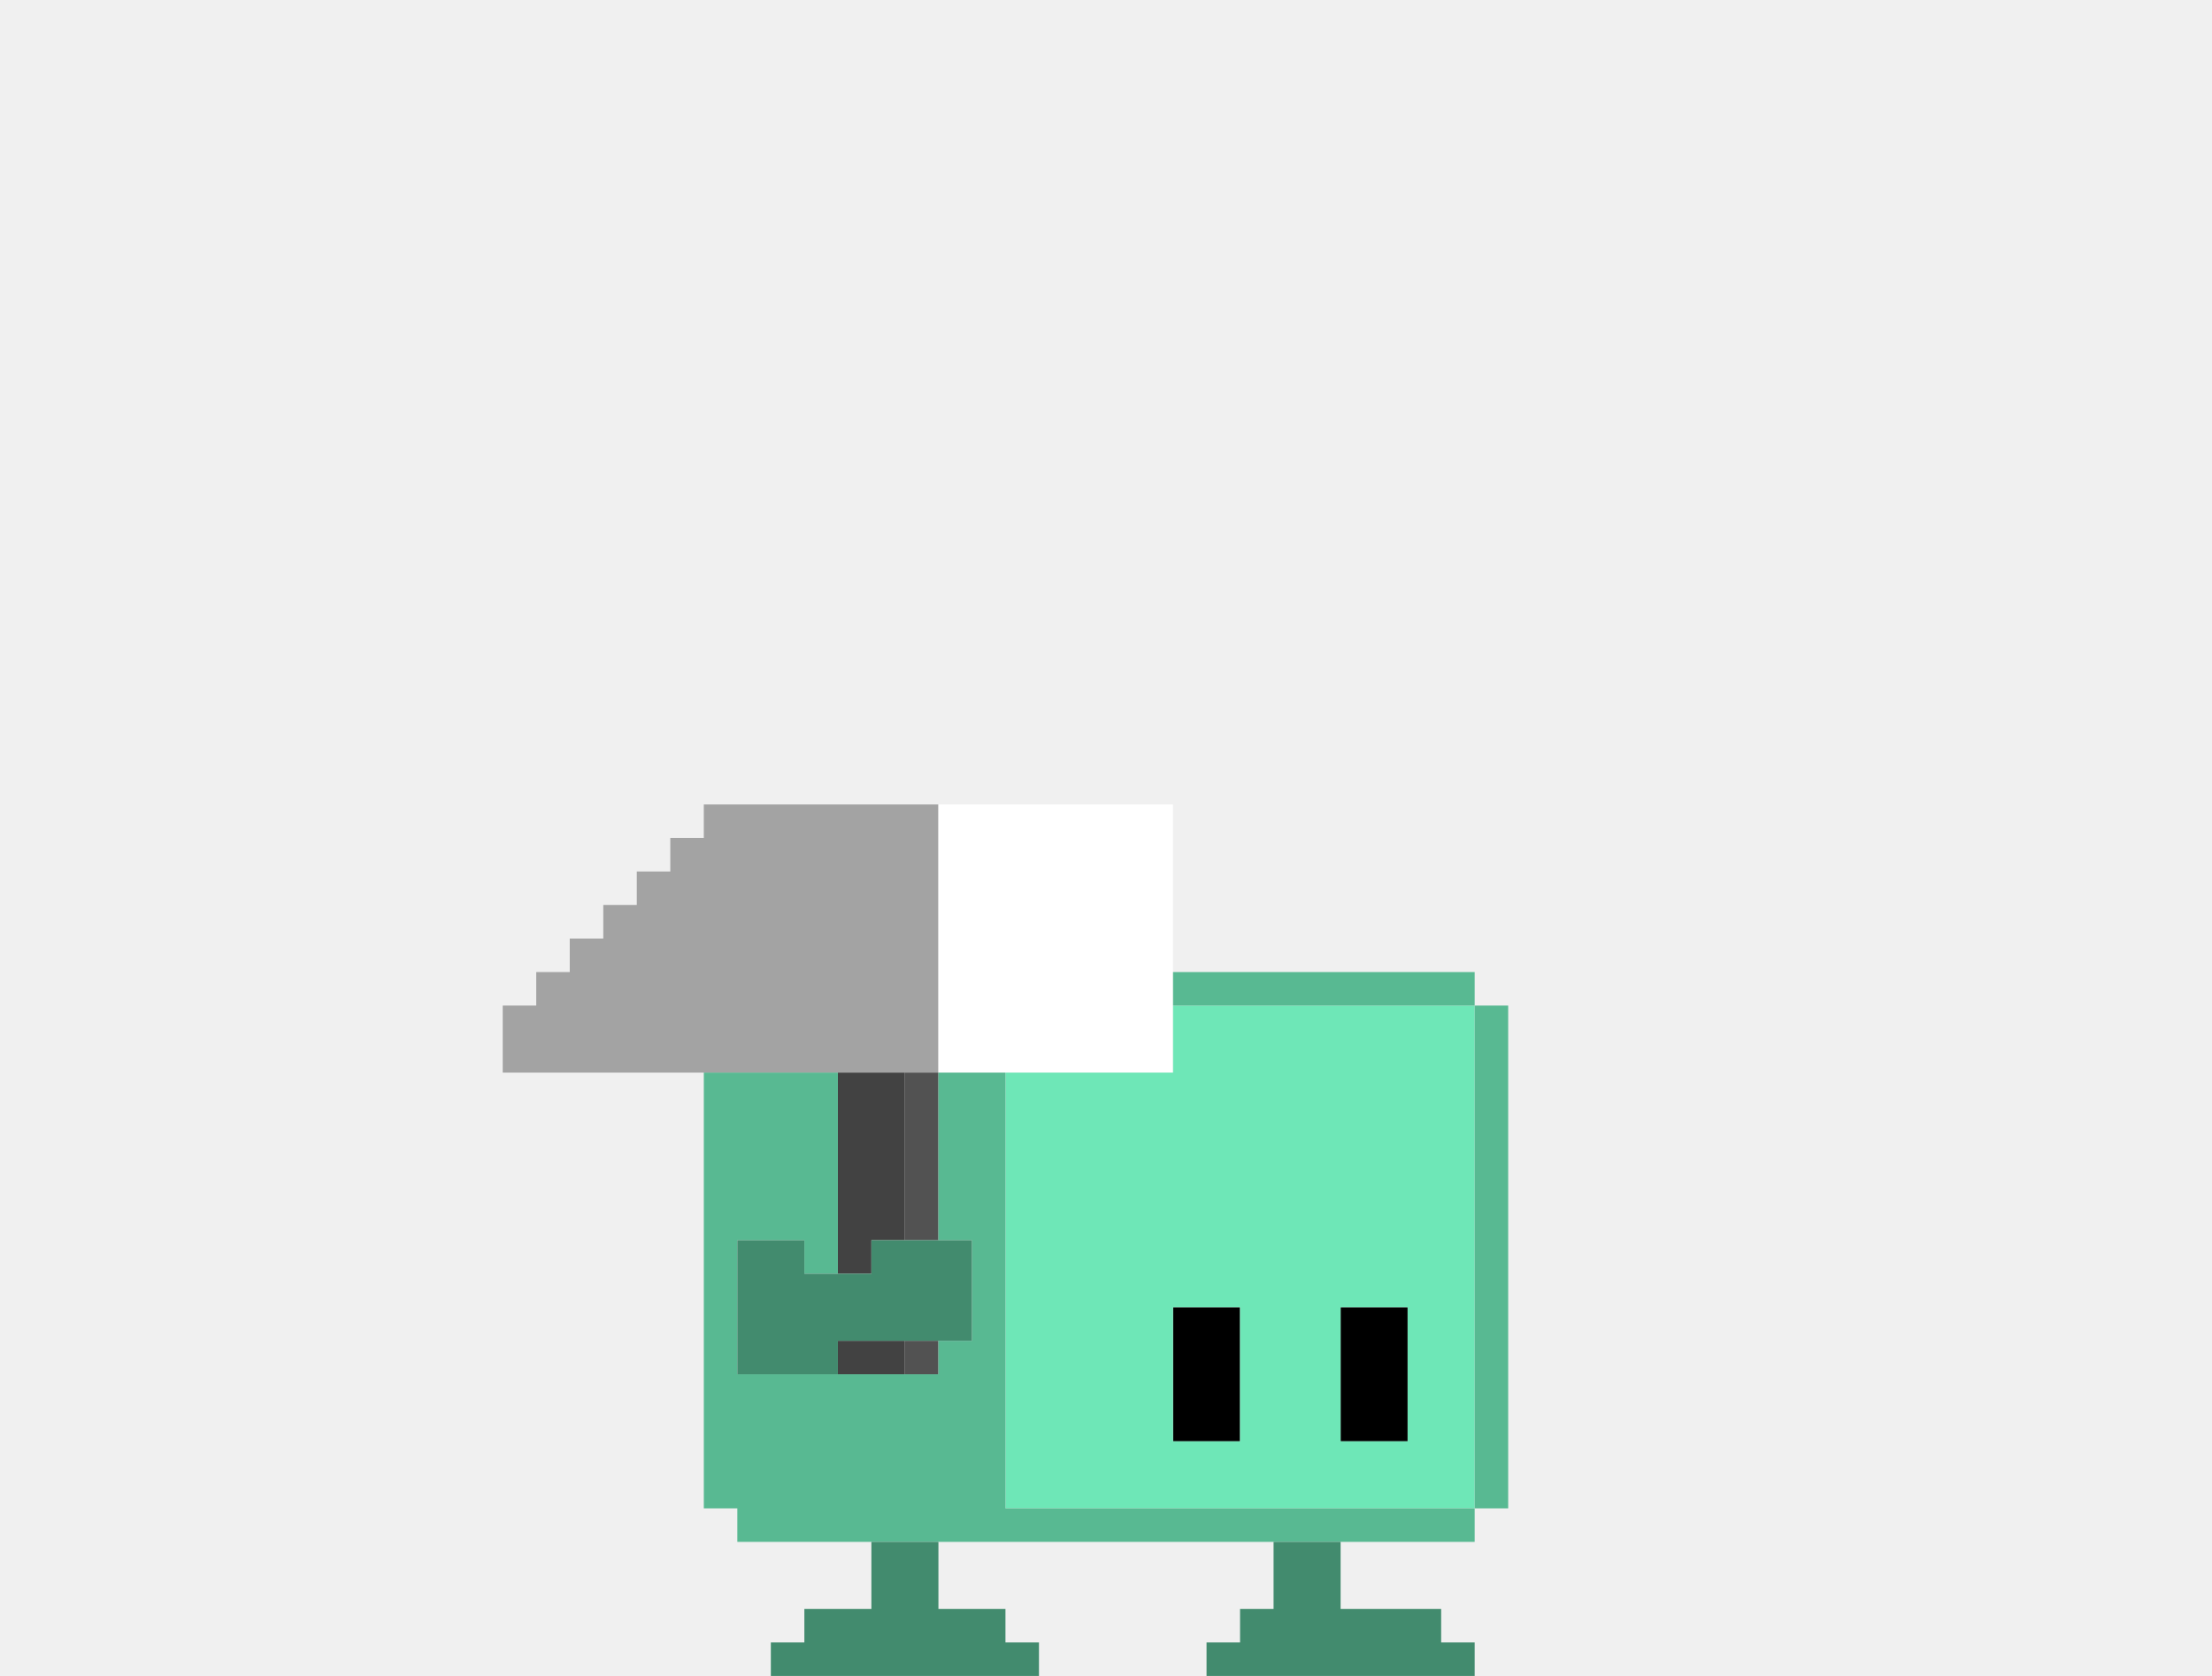
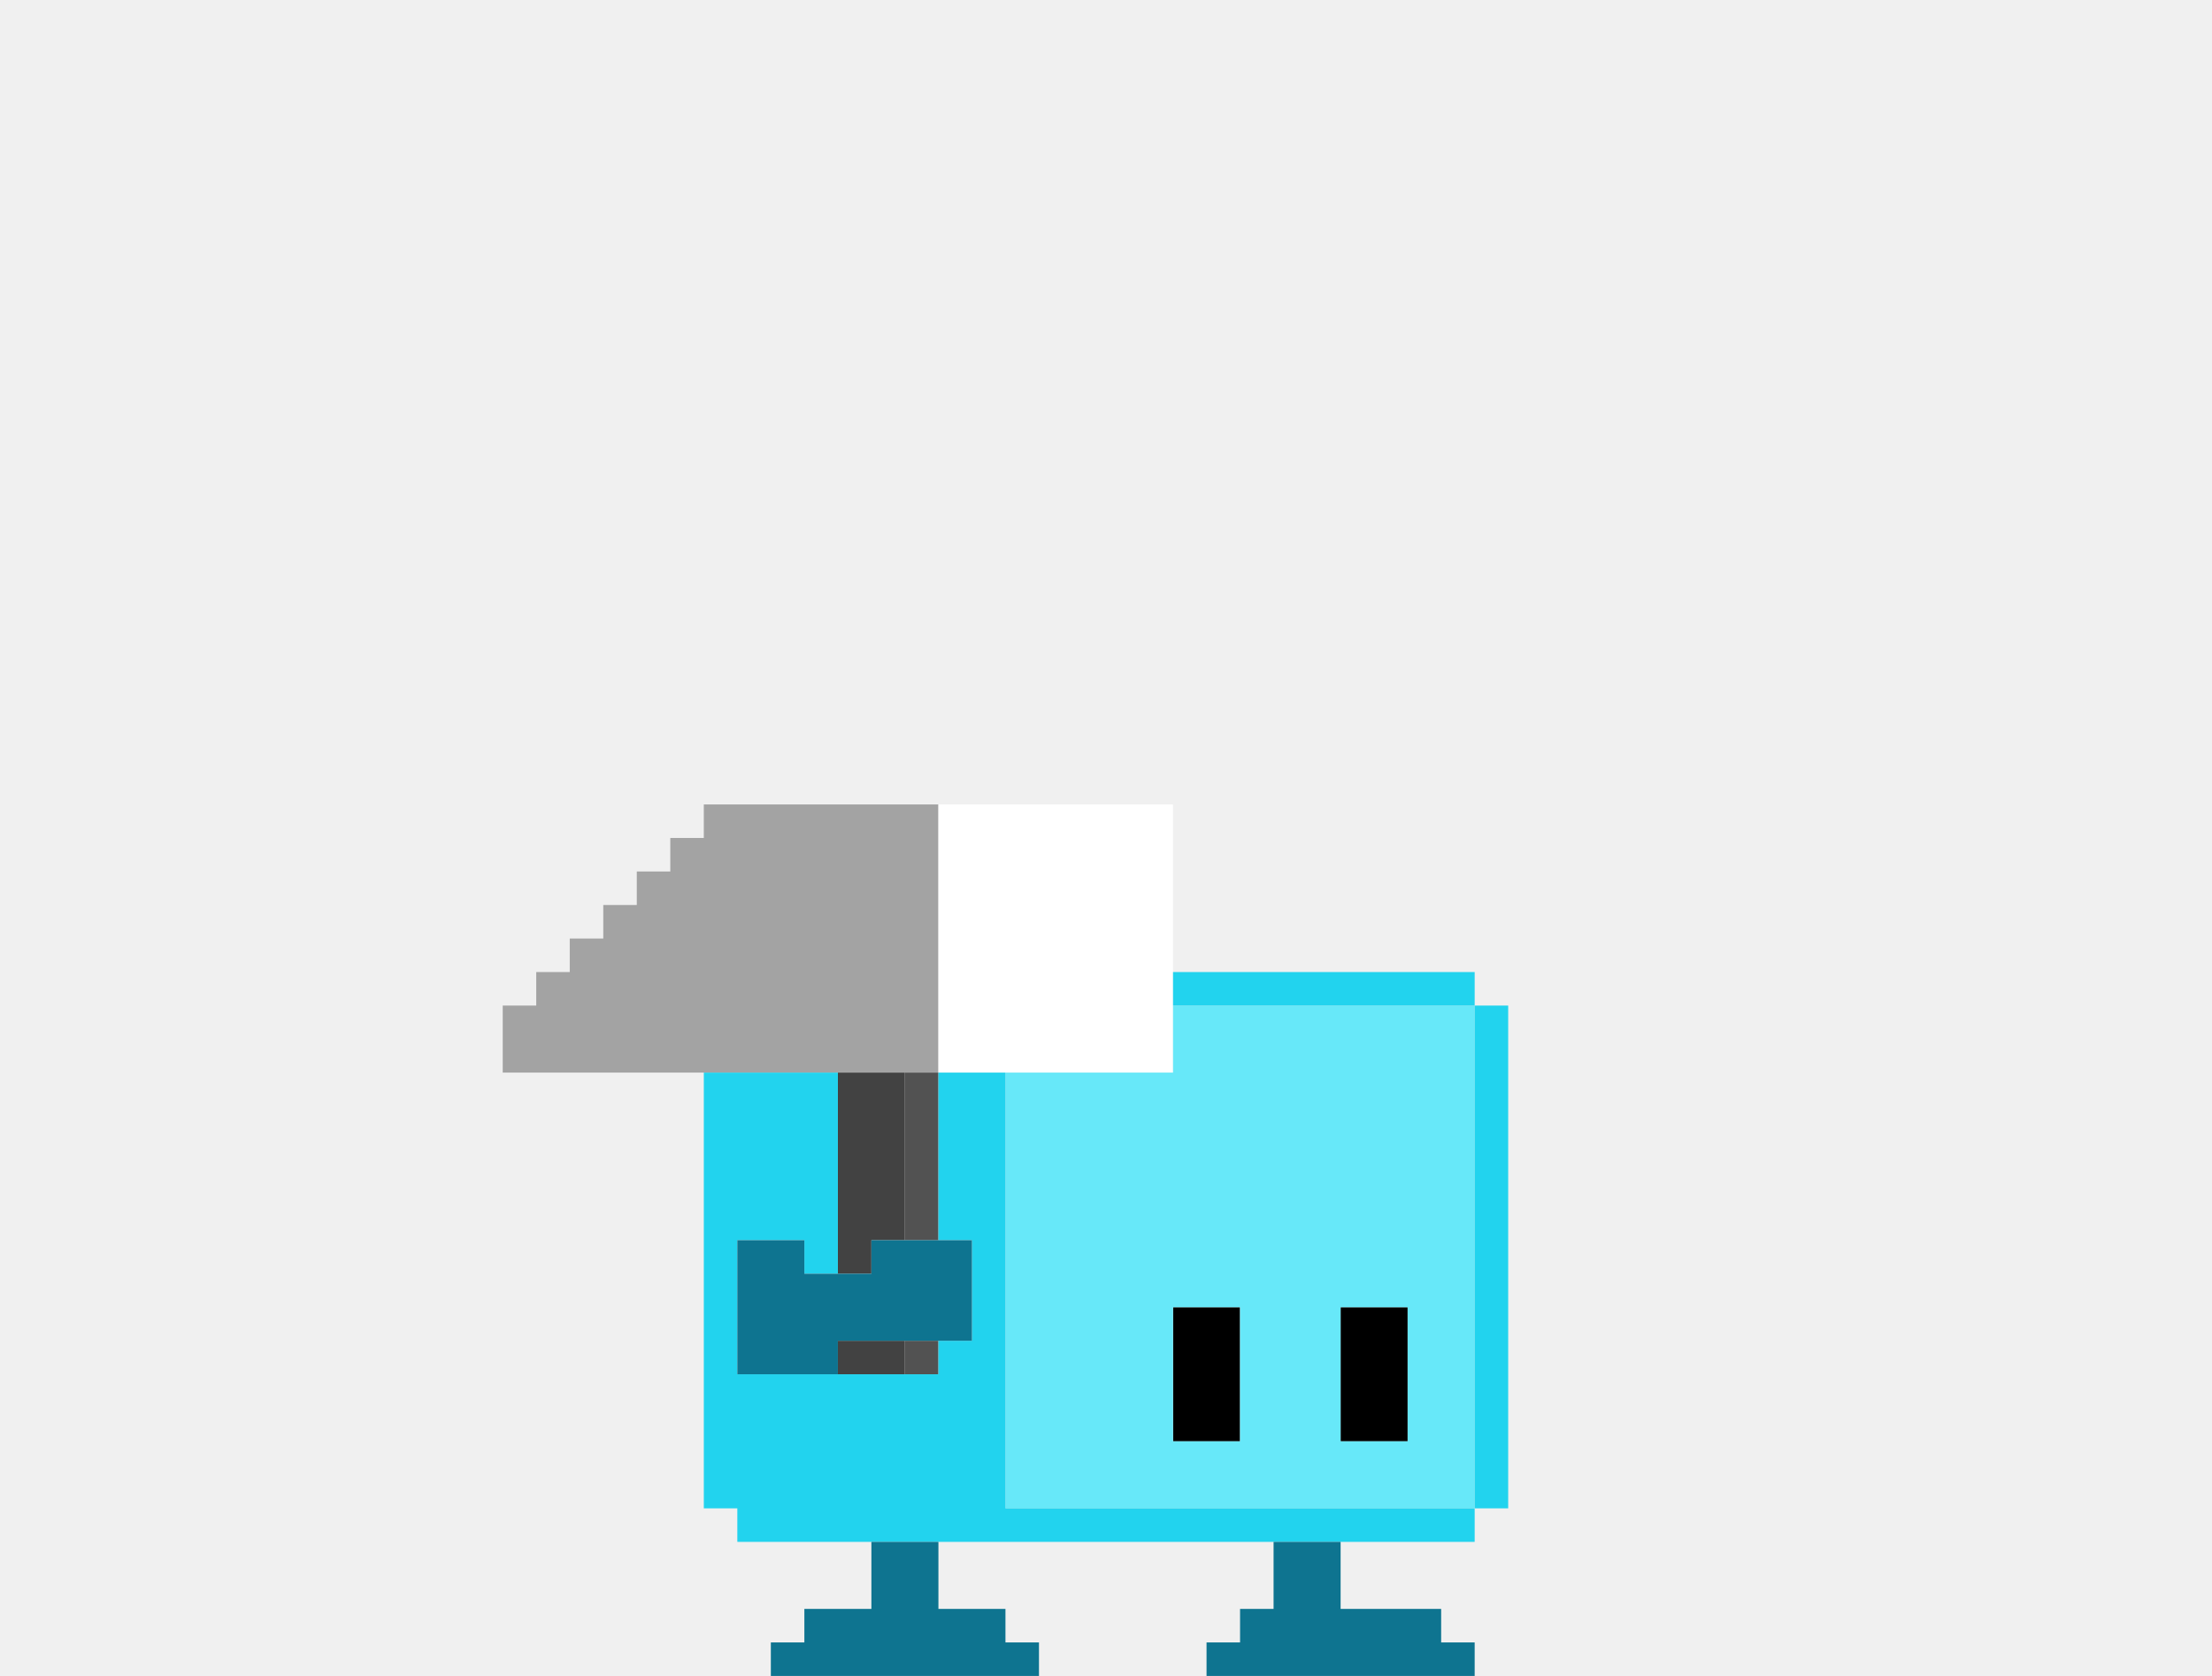
<svg xmlns="http://www.w3.org/2000/svg" id="Layer_1" viewBox="0 0 264 200">
  <defs>
-     <style>.cls-1{fill:#58b992;}.cls-2{fill:#525252;}.cls-3{fill:#6ee7b7;}.cls-4{fill:#428b6e;}.cls-5{fill:#fff;}.cls-6{fill:#a3a3a3;}.cls-7{fill:#424242;}</style>
+     <style>.cls-1{fill:#22d3ee;}.cls-2{fill:#525252;}.cls-3{fill:#67e8f9;}.cls-4{fill:#0e7490;}.cls-5{fill:#fff;}.cls-6{fill:#a3a3a3;}.cls-7{fill:#424242;}</style>
  </defs>
  <polygon class="cls-6" points="108 96 104 96 100 96 96 96 92 96 88 96 84 96 84 100 80 100 80 104 76 104 76 108 72 108 72 112 68 112 68 116 64 116 64 120 60 120 60 124 60 128 64 128 68 128 72 128 76 128 80 128 84 128 88 128 92 128 96 128 100 128 104 128 108 128 112 128 112 124 112 120 112 116 112 112 112 108 112 104 112 100 112 96 108 96" />
  <polygon class="cls-5" points="136 96 132 96 128 96 124 96 120 96 116 96 112 96 112 100 112 104 112 108 112 112 112 116 112 120 112 124 112 128 116 128 120 128 124 128 128 128 132 128 136 128 140 128 140 124 140 120 140 116 140 112 140 108 140 104 140 100 140 96 136 96" />
  <polygon class="cls-7" points="104 128 100 128 100 132 100 136 100 140 100 144 100 148 100 152 104 152 104 148 108 148 108 144 108 140 108 136 108 132 108 128 104 128" />
  <polygon class="cls-7" points="100 160 100 164 104 164 108 164 108 160 104 160 100 160" />
  <polygon class="cls-2" points="108 128 108 132 108 136 108 140 108 144 108 148 112 148 112 144 112 140 112 136 112 132 112 128 108 128" />
  <rect class="cls-2" x="108" y="160" width="4" height="4" />
  <polygon points="140 156 140 160 140 164 140 168 140 172 144 172 148 172 148 168 148 164 148 160 148 156 144 156 140 156" />
  <polygon points="164 156 160 156 160 160 160 164 160 168 160 172 164 172 168 172 168 168 168 164 168 160 168 156 164 156" />
  <path class="cls-3" d="M172,120h-32v8h-20v52h56v-60h-4ZM168,160v12h-8v-16h8v4ZM140,168v-12h8v16h-8v-4Z" />
  <polygon class="cls-1" points="172 116 168 116 164 116 160 116 156 116 152 116 148 116 144 116 140 116 140 120 144 120 148 120 152 120 156 120 160 120 164 120 168 120 172 120 176 120 176 116 172 116" />
  <polygon class="cls-1" points="176 120 176 124 176 128 176 132 176 136 176 140 176 144 176 148 176 152 176 156 176 160 176 164 176 168 176 172 176 176 176 180 180 180 180 176 180 172 180 168 180 164 180 160 180 156 180 152 180 148 180 144 180 140 180 136 180 132 180 128 180 124 180 120 176 120" />
  <polygon class="cls-1" points="168 180 164 180 160 180 156 180 152 180 148 180 144 180 140 180 136 180 132 180 128 180 124 180 120 180 120 176 120 172 120 168 120 164 120 160 120 156 120 152 120 148 120 144 120 140 120 136 120 132 120 128 116 128 112 128 112 132 112 136 112 140 112 144 112 148 116 148 116 152 116 156 116 160 112 160 112 164 108 164 104 164 100 164 96 164 92 164 88 164 88 160 88 156 88 152 88 148 92 148 96 148 96 152 100 152 100 148 100 144 100 140 100 136 100 132 100 128 96 128 92 128 88 128 84 128 84 132 84 136 84 140 84 144 84 148 84 152 84 156 84 160 84 164 84 168 84 172 84 176 84 180 88 180 88 184 92 184 96 184 100 184 104 184 108 184 112 184 116 184 120 184 124 184 128 184 132 184 136 184 140 184 144 184 148 184 152 184 156 184 160 184 164 184 168 184 172 184 176 184 176 180 172 180 168 180" />
  <polygon class="cls-4" points="96 164 100 164 100 160 104 160 108 160 112 160 116 160 116 156 116 152 116 148 112 148 108 148 104 148 104 152 100 152 96 152 96 148 92 148 88 148 88 152 88 156 88 160 88 164 92 164 96 164" />
  <polygon class="cls-4" points="120 192 116 192 112 192 112 188 112 184 108 184 104 184 104 188 104 192 100 192 96 192 96 196 92 196 92 200 96 200 100 200 104 200 108 200 112 200 116 200 120 200 124 200 124 196 120 196 120 192" />
  <polygon class="cls-4" points="172 196 172 192 168 192 164 192 160 192 160 188 160 184 156 184 152 184 152 188 152 192 148 192 148 196 144 196 144 200 148 200 152 200 156 200 160 200 164 200 168 200 172 200 176 200 176 196 172 196" />
</svg>
